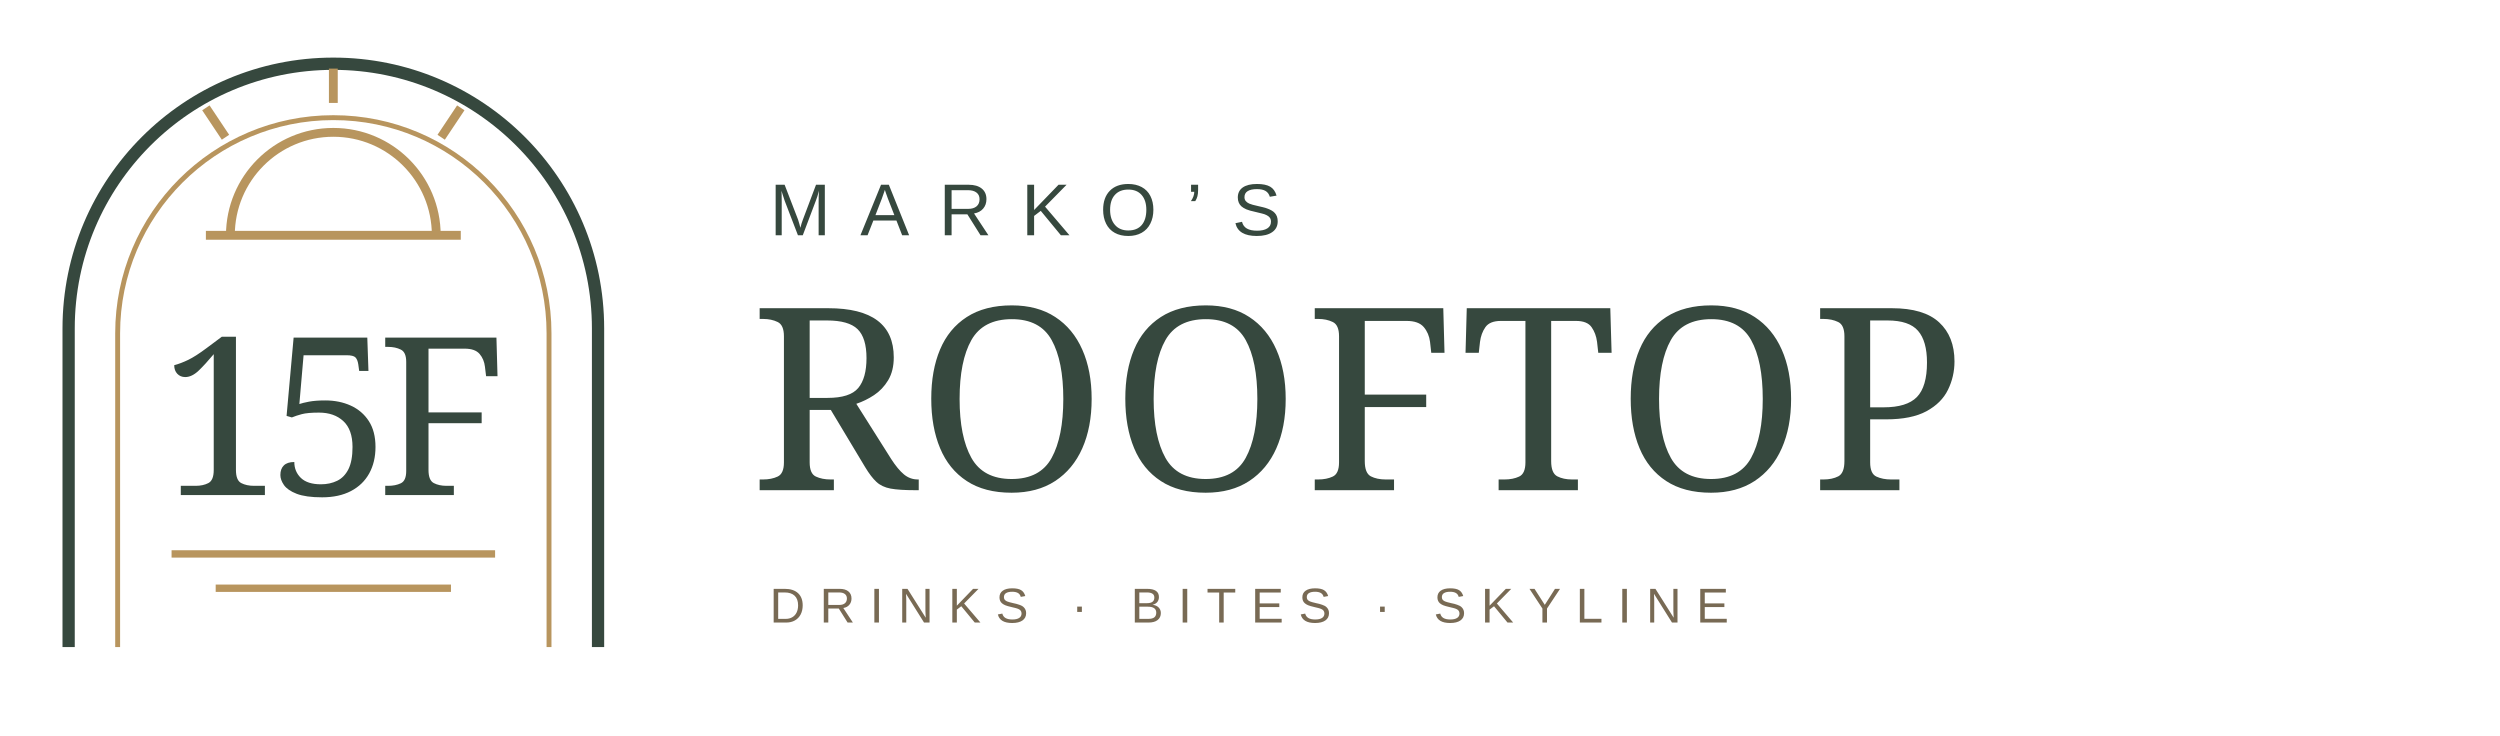
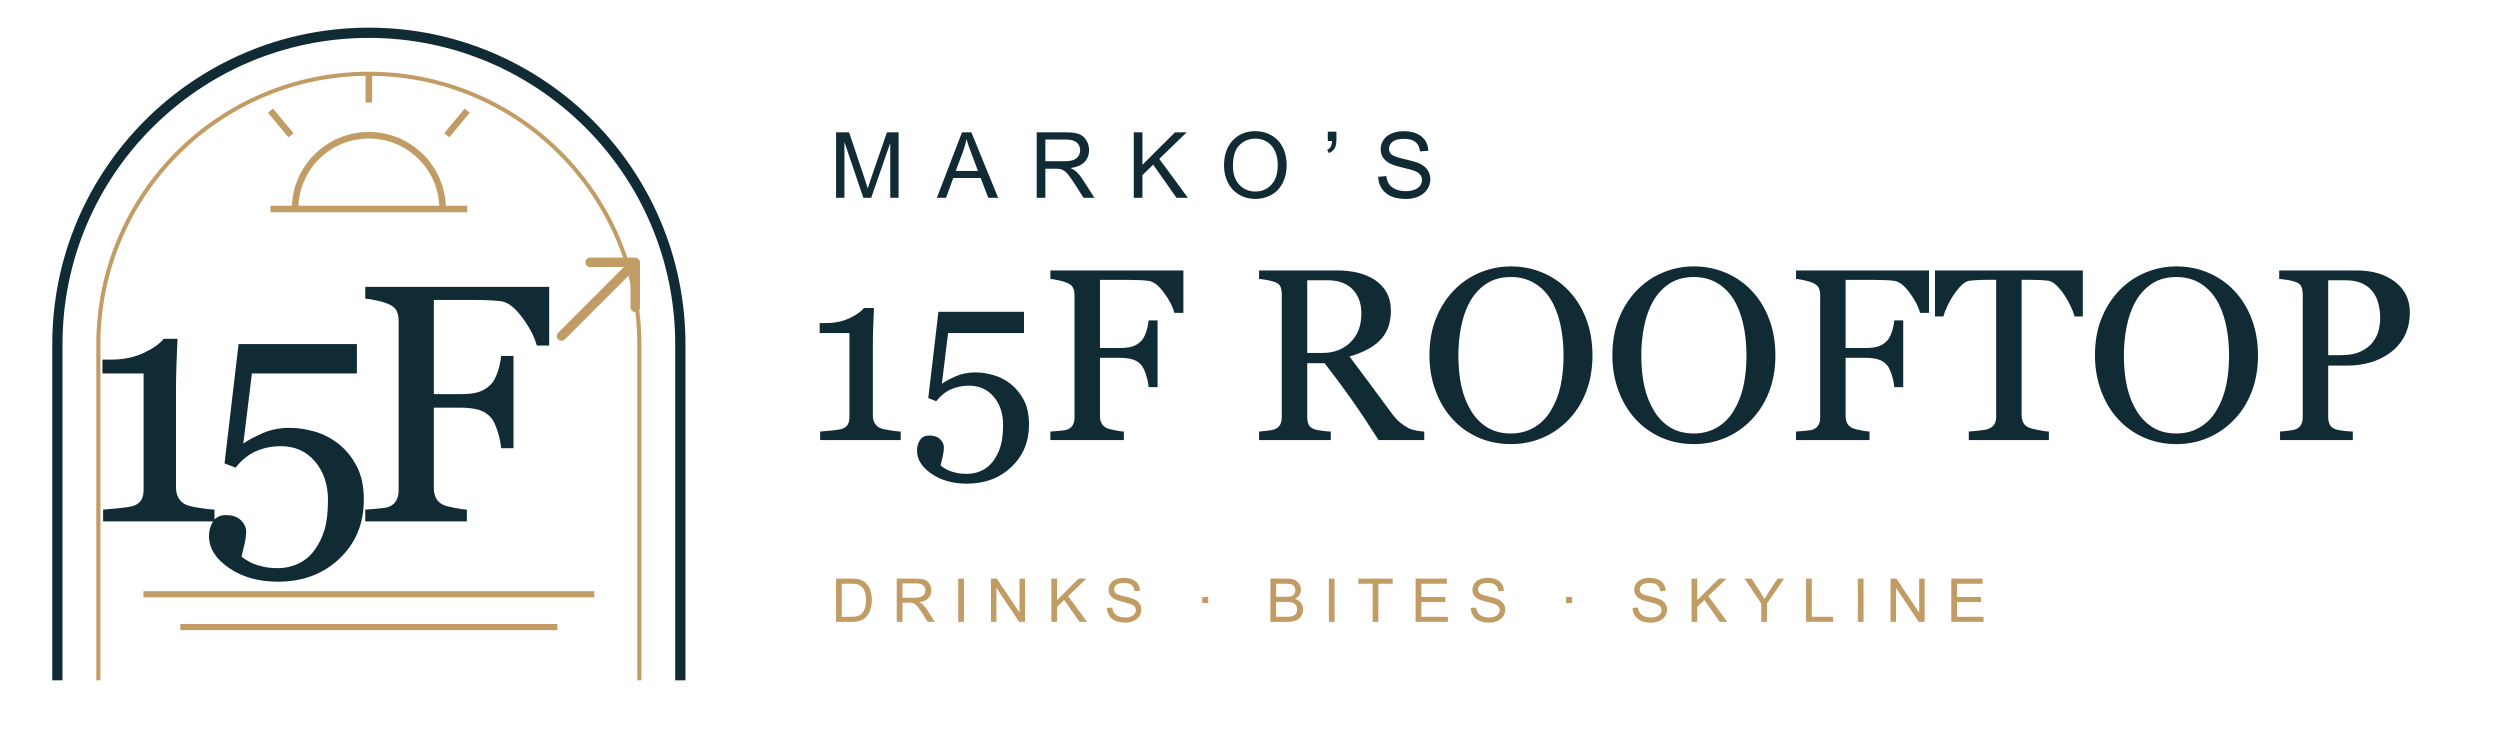
- <svg xmlns="http://www.w3.org/2000/svg" viewBox="0 0 510 150" fill="none" role="img" aria-labelledby="title desc">
-   <path d="M14 132V67a54 54 0 0 1 108 0v65" stroke="#36483E" stroke-width="2.5" />
-   <path d="M24 132V68a44 44 0 0 1 88 0v64" stroke="#B8955E" stroke-width="1" />
-   <path d="M47 48a21 21 0 0 1 42 0M42 48h52M68 14v7M42 22l4 6M94 22l-4 6" stroke="#B8955E" stroke-width="1.8" />
-   <text x="68" y="101" text-anchor="middle" fill="#36483E" font-family="Georgia,serif" font-size="45" letter-spacing="-3">15F</text>
-   <path d="M35 113h66M44 120h48" stroke="#B8955E" stroke-width="1.5" />
-   <text x="157" y="48" fill="#36483E" font-family="Arial,sans-serif" font-size="15" letter-spacing="6">MARKO’S</text>
-   <text x="153" y="100" fill="#36483E" font-family="Georgia,serif" font-size="52" letter-spacing="1">ROOFTOP</text>
-   <text x="157" y="127" fill="#786A54" font-family="Arial,sans-serif" font-size="10" letter-spacing="3">DRINKS · BITES · SKYLINE</text>
+ <svg xmlns="http://www.w3.org/2000/svg" viewBox="0 0 610 180" fill="none" role="img" aria-labelledby="logo-title logo-desc">
+   <g id="rooftop-emblem">
+     <path d="M14 166V84a76 76 0 0 1 152 0v82" stroke="#112B35" stroke-width="2.5" />
+     <path d="M24 166V84a66 66 0 0 1 132 0v82" stroke="#C29C65" stroke-width="1" />
+     <path d="M72 51a18 18 0 0 1 36 0M66 51h48M90 18v7M66 27l5 6M114 27l-5 6" stroke="#C29C65" stroke-width="1.6" />
+     <path d="M52.338 127.216 L25.161 127.216 L25.161 124.353 C25.968 124.299 27.224 124.185 28.931 124.01 C30.638 123.836 31.814 123.654 32.459 123.466 C33.293 123.197 33.931 122.76 34.375 122.155 C34.818 121.551 35.04 120.643 35.04 119.434 L35.04 91.128 L25 91.128 L25 87.741 L27.218 87.741 C30.121 87.741 32.722 87.204 35.02 86.128 C37.318 85.053 38.965 83.897 39.959 82.661 L43.306 82.661 C43.225 84.408 43.145 86.451 43.064 88.79 C42.983 91.128 42.943 93.225 42.943 95.08 L42.943 118.99 C42.943 119.931 43.151 120.771 43.568 121.51 C43.985 122.25 44.583 122.794 45.362 123.143 C46.061 123.439 47.204 123.708 48.789 123.95 C50.375 124.192 51.558 124.326 52.338 124.353 Z M82.603 108.305 C84.377 109.703 85.85 111.504 87.019 113.708 C88.189 115.912 88.774 118.668 88.774 121.974 C88.774 127.753 86.798 132.525 82.847 136.288 C78.895 140.051 73.882 141.933 67.807 141.933 C63.103 141.933 59.124 140.817 55.872 138.586 C52.619 136.355 50.993 133.761 50.993 130.804 C50.993 129.433 51.329 128.237 52.001 127.216 C52.673 126.194 53.708 125.684 55.106 125.684 C56.719 125.684 57.948 126.107 58.795 126.954 C59.642 127.8 60.065 128.721 60.065 129.716 C60.065 130.576 59.917 131.651 59.622 132.941 C59.326 134.232 59.097 135.186 58.936 135.804 C59.151 135.992 59.501 136.248 59.985 136.57 C60.468 136.893 61.046 137.202 61.718 137.498 C62.417 137.793 63.271 138.055 64.279 138.284 C65.287 138.512 66.463 138.627 67.807 138.627 C69.527 138.627 71.154 138.277 72.686 137.578 C74.218 136.879 75.508 135.844 76.557 134.474 C77.712 132.968 78.579 131.255 79.157 129.333 C79.735 127.411 80.024 124.971 80.024 122.014 C80.024 118.224 78.969 115.086 76.859 112.599 C74.749 110.113 71.973 108.87 68.533 108.87 C66.382 108.87 64.373 109.273 62.505 110.079 C60.636 110.886 58.963 112.23 57.485 114.111 L54.783 113.063 L58.21 83.951 L87.08 83.951 L87.08 91.128 L61.466 91.128 L59.371 108.231 C60.581 107.369 62.174 106.515 64.151 105.666 C66.127 104.818 68.298 104.394 70.664 104.394 C72.627 104.394 74.664 104.696 76.775 105.301 C78.886 105.906 80.828 106.907 82.603 108.305 Z M134 84.314 L130.976 84.314 C130.411 82.19 129.235 79.919 127.448 77.5 C125.66 75.08 123.947 73.75 122.307 73.508 C121.474 73.4 120.486 73.32 119.343 73.266 C118.201 73.212 116.904 73.185 115.452 73.185 L105.856 73.185 L105.856 96.168 L112.445 96.168 C114.438 96.168 115.988 95.96 117.093 95.543 C118.197 95.127 119.141 94.488 119.922 93.628 C120.461 93.037 120.953 92.116 121.397 90.866 C121.842 89.616 122.132 88.279 122.267 86.854 L125.291 86.854 L125.291 109.353 L122.267 109.353 C122.186 108.171 121.91 106.827 121.438 105.321 C120.966 103.816 120.461 102.727 119.922 102.055 C119.114 101.061 118.096 100.382 116.87 100.019 C115.644 99.656 114.169 99.475 112.445 99.475 L105.856 99.475 L105.856 119.16 C105.856 120.046 106.031 120.837 106.38 121.535 C106.729 122.233 107.348 122.797 108.235 123.226 C108.638 123.414 109.512 123.642 110.856 123.91 C112.2 124.178 113.221 124.326 113.92 124.353 L113.92 127.216 L89.123 127.216 L89.123 124.353 C89.929 124.299 91.004 124.212 92.348 124.091 C93.692 123.97 94.566 123.815 94.969 123.627 C95.776 123.278 96.36 122.76 96.723 122.075 C97.086 121.389 97.267 120.563 97.267 119.595 L97.267 78.306 C97.267 77.419 97.12 76.633 96.824 75.947 C96.528 75.262 95.91 74.704 94.969 74.274 C94.243 73.925 93.269 73.615 92.046 73.347 C90.823 73.078 89.848 72.917 89.123 72.863 L89.123 70 L134 70 Z" fill="#112B35" />
+     <path d="M137 82l18-18M144 64h11v11" stroke="#C29C65" stroke-width="2.3" stroke-linecap="round" stroke-linejoin="round" />
+     <path d="M35 145h110M44 153h92" stroke="#C29C65" stroke-width="1.5" />
+   </g>
+   <g id="rooftop-wordmark">
+     <path d="M204 48.271 L204 32.284 L207.184 32.284 L210.969 43.603 C211.318 44.658 211.572 45.447 211.732 45.97 C211.914 45.388 212.197 44.534 212.583 43.407 L216.411 32.284 L219.257 32.284 L219.257 48.271 L217.218 48.271 L217.218 34.89 L212.572 48.271 L210.663 48.271 L206.039 34.661 L206.039 48.271 Z M228.592 48.271 L234.732 32.284 L237.011 32.284 L243.554 48.271 L241.144 48.271 L239.279 43.429 L232.594 43.429 L230.839 48.271 Z M233.205 41.706 L238.625 41.706 L236.957 37.278 C236.448 35.933 236.07 34.828 235.822 33.963 C235.619 34.988 235.332 36.006 234.961 37.017 Z M252.955 48.271 L252.955 32.284 L260.044 32.284 C261.469 32.284 262.552 32.427 263.293 32.714 C264.035 33.001 264.628 33.509 265.071 34.236 C265.515 34.963 265.736 35.766 265.736 36.646 C265.736 37.78 265.369 38.736 264.635 39.514 C263.901 40.292 262.766 40.786 261.232 40.997 C261.792 41.266 262.217 41.531 262.508 41.793 C263.126 42.36 263.711 43.069 264.264 43.92 L267.045 48.271 L264.384 48.271 L262.268 44.945 C261.65 43.985 261.141 43.251 260.742 42.742 C260.342 42.233 259.984 41.877 259.667 41.673 C259.351 41.47 259.029 41.328 258.702 41.248 C258.462 41.197 258.07 41.172 257.524 41.172 L255.071 41.172 L255.071 48.271 Z M255.071 39.339 L259.618 39.339 C260.585 39.339 261.341 39.239 261.887 39.04 C262.432 38.84 262.846 38.52 263.13 38.08 C263.413 37.64 263.555 37.162 263.555 36.646 C263.555 35.89 263.281 35.268 262.732 34.781 C262.183 34.294 261.316 34.05 260.131 34.05 L255.071 34.05 Z M276.642 48.271 L276.642 32.284 L278.757 32.284 L278.757 40.212 L286.697 32.284 L289.565 32.284 L282.858 38.761 L289.859 48.271 L287.067 48.271 L281.375 40.179 L278.757 42.731 L278.757 48.271 Z M298.66 40.485 C298.66 37.831 299.373 35.753 300.798 34.252 C302.223 32.751 304.062 32 306.316 32 C307.792 32 309.122 32.353 310.307 33.058 C311.492 33.763 312.396 34.746 313.017 36.008 C313.639 37.269 313.95 38.7 313.95 40.299 C313.95 41.92 313.622 43.371 312.968 44.65 C312.314 45.93 311.387 46.899 310.187 47.557 C308.988 48.215 307.694 48.544 306.305 48.544 C304.8 48.544 303.455 48.18 302.27 47.453 C301.085 46.726 300.187 45.734 299.576 44.476 C298.965 43.218 298.66 41.888 298.66 40.485 Z M300.841 40.517 C300.841 42.444 301.359 43.962 302.395 45.07 C303.431 46.179 304.731 46.733 306.294 46.733 C307.886 46.733 309.197 46.174 310.225 45.054 C311.254 43.934 311.769 42.346 311.769 40.288 C311.769 38.987 311.549 37.851 311.109 36.88 C310.669 35.91 310.025 35.157 309.178 34.623 C308.331 34.088 307.381 33.821 306.327 33.821 C304.829 33.821 303.54 34.336 302.461 35.364 C301.381 36.393 300.841 38.111 300.841 40.517 Z M323.983 34.399 L323.983 32.12 L326.088 32.12 L326.088 33.919 C326.088 34.894 325.975 35.595 325.749 36.024 C325.437 36.613 324.95 37.057 324.288 37.355 L323.808 36.58 C324.201 36.42 324.493 36.168 324.686 35.822 C324.879 35.477 324.986 35.003 325.008 34.399 Z M336.273 43.135 L338.269 42.96 C338.364 43.76 338.583 44.416 338.929 44.929 C339.274 45.441 339.81 45.855 340.537 46.172 C341.264 46.488 342.082 46.646 342.991 46.646 C343.798 46.646 344.511 46.526 345.129 46.286 C345.747 46.046 346.206 45.717 346.508 45.299 C346.81 44.881 346.961 44.425 346.961 43.931 C346.961 43.429 346.815 42.991 346.524 42.617 C346.234 42.242 345.754 41.928 345.085 41.673 C344.656 41.506 343.707 41.246 342.239 40.893 C340.77 40.541 339.741 40.208 339.152 39.896 C338.389 39.496 337.82 39 337.446 38.407 C337.071 37.814 336.884 37.151 336.884 36.417 C336.884 35.61 337.113 34.855 337.571 34.154 C338.029 33.452 338.698 32.92 339.578 32.556 C340.457 32.193 341.435 32.011 342.511 32.011 C343.696 32.011 344.741 32.202 345.647 32.583 C346.552 32.965 347.248 33.527 347.735 34.268 C348.222 35.01 348.484 35.85 348.52 36.788 L346.492 36.94 C346.383 35.93 346.014 35.166 345.385 34.65 C344.756 34.134 343.827 33.876 342.598 33.876 C341.319 33.876 340.386 34.11 339.801 34.579 C339.216 35.048 338.923 35.613 338.923 36.275 C338.923 36.849 339.131 37.322 339.545 37.693 C339.952 38.063 341.015 38.443 342.735 38.832 C344.454 39.221 345.634 39.561 346.274 39.852 C347.204 40.281 347.891 40.824 348.335 41.482 C348.778 42.14 349 42.898 349 43.756 C349 44.607 348.756 45.408 348.269 46.161 C347.782 46.913 347.082 47.499 346.17 47.917 C345.258 48.335 344.231 48.544 343.089 48.544 C341.642 48.544 340.43 48.333 339.452 47.911 C338.474 47.489 337.707 46.855 337.151 46.008 C336.595 45.161 336.302 44.203 336.273 43.135 Z" fill="#112B35" />
+     <path d="M219.772 107.372 L200.117 107.372 L200.117 105.302 C200.7 105.263 201.609 105.18 202.843 105.054 C204.078 104.927 204.928 104.796 205.395 104.66 C205.998 104.466 206.459 104.15 206.78 103.712 C207.101 103.275 207.261 102.619 207.261 101.744 L207.261 81.272 L200 81.272 L200 78.823 L201.604 78.823 C203.704 78.823 205.585 78.434 207.247 77.656 C208.909 76.879 210.1 76.043 210.819 75.148 L213.24 75.148 C213.181 76.412 213.123 77.89 213.065 79.581 C213.006 81.272 212.977 82.789 212.977 84.13 L212.977 101.423 C212.977 102.104 213.128 102.711 213.429 103.246 C213.73 103.78 214.163 104.174 214.727 104.427 C215.232 104.641 216.058 104.835 217.206 105.01 C218.353 105.185 219.208 105.282 219.772 105.302 Z M246.617 93.695 C247.9 94.706 248.965 96.009 249.811 97.603 C250.657 99.197 251.08 101.19 251.08 103.581 C251.08 107.761 249.651 111.212 246.793 113.934 C243.935 116.655 240.31 118.016 235.916 118.016 C232.514 118.016 229.636 117.209 227.284 115.596 C224.932 113.982 223.755 112.106 223.755 109.968 C223.755 108.976 223.998 108.111 224.485 107.372 C224.971 106.633 225.719 106.264 226.73 106.264 C227.896 106.264 228.786 106.57 229.398 107.183 C230.011 107.795 230.317 108.461 230.317 109.18 C230.317 109.802 230.21 110.58 229.996 111.513 C229.782 112.446 229.617 113.137 229.5 113.584 C229.656 113.72 229.909 113.904 230.259 114.138 C230.608 114.371 231.026 114.595 231.513 114.808 C232.018 115.022 232.635 115.212 233.364 115.377 C234.093 115.542 234.944 115.625 235.916 115.625 C237.16 115.625 238.336 115.372 239.445 114.867 C240.553 114.361 241.486 113.613 242.244 112.621 C243.08 111.533 243.707 110.293 244.125 108.903 C244.543 107.513 244.752 105.749 244.752 103.61 C244.752 100.869 243.989 98.599 242.463 96.801 C240.937 95.003 238.929 94.104 236.441 94.104 C234.886 94.104 233.432 94.395 232.081 94.978 C230.73 95.562 229.52 96.534 228.451 97.895 L226.497 97.136 L228.975 76.081 L249.855 76.081 L249.855 81.272 L231.33 81.272 L229.815 93.641 C230.69 93.018 231.842 92.4 233.272 91.787 C234.701 91.173 236.271 90.867 237.982 90.867 C239.402 90.867 240.875 91.085 242.402 91.523 C243.929 91.96 245.334 92.684 246.617 93.695 Z M288.746 76.344 L286.559 76.344 C286.15 74.808 285.3 73.165 284.007 71.416 C282.714 69.666 281.475 68.704 280.289 68.529 C279.686 68.451 278.972 68.392 278.145 68.354 C277.319 68.315 276.381 68.295 275.331 68.295 L268.391 68.295 L268.391 84.918 L273.156 84.918 C274.598 84.918 275.718 84.767 276.518 84.466 C277.317 84.164 277.999 83.702 278.564 83.08 C278.954 82.653 279.309 81.987 279.631 81.083 C279.953 80.179 280.162 79.212 280.26 78.181 L282.447 78.181 L282.447 94.453 L280.26 94.453 C280.201 93.598 280.002 92.626 279.66 91.537 C279.319 90.449 278.954 89.661 278.564 89.175 C277.979 88.456 277.244 87.965 276.357 87.702 C275.47 87.44 274.403 87.309 273.156 87.309 L268.391 87.309 L268.391 101.546 C268.391 102.186 268.517 102.759 268.77 103.264 C269.023 103.768 269.47 104.176 270.111 104.487 C270.403 104.622 271.035 104.787 272.007 104.981 C272.979 105.175 273.718 105.282 274.223 105.302 L274.223 107.372 L256.289 107.372 L256.289 105.302 C256.872 105.263 257.649 105.2 258.622 105.112 C259.594 105.025 260.225 104.913 260.517 104.777 C261.1 104.524 261.523 104.15 261.786 103.654 C262.048 103.158 262.179 102.56 262.179 101.861 L262.179 71.999 C262.179 71.357 262.072 70.789 261.858 70.293 C261.645 69.797 261.197 69.394 260.517 69.083 C259.992 68.83 259.287 68.606 258.403 68.412 C257.518 68.218 256.813 68.101 256.289 68.062 L256.289 65.992 L288.746 65.992 Z M347.513 107.372 L336.37 107.372 C333.903 103.503 331.675 100.159 329.684 97.34 C327.693 94.521 325.533 91.615 323.202 88.621 L318.964 88.621 L318.964 101.744 C318.964 102.424 319.07 103.022 319.284 103.537 C319.498 104.053 319.955 104.446 320.655 104.718 C321.005 104.855 321.617 104.981 322.492 105.098 C323.367 105.214 324.106 105.282 324.708 105.302 L324.708 107.372 L307.211 107.372 L307.211 105.302 C307.678 105.263 308.353 105.195 309.238 105.098 C310.123 105 310.74 104.874 311.09 104.718 C311.673 104.466 312.096 104.096 312.358 103.61 C312.621 103.124 312.752 102.502 312.752 101.744 L312.752 71.824 C312.752 71.143 312.655 70.541 312.46 70.016 C312.266 69.491 311.809 69.092 311.09 68.82 C310.604 68.645 309.972 68.485 309.194 68.339 C308.417 68.193 307.756 68.101 307.211 68.062 L307.211 65.992 L326.312 65.992 C328.062 65.992 329.705 66.171 331.241 66.531 C332.777 66.891 334.167 67.469 335.411 68.266 C336.616 69.044 337.578 70.06 338.298 71.314 C339.017 72.567 339.377 74.079 339.377 75.848 C339.377 77.442 339.134 78.852 338.648 80.077 C338.162 81.301 337.442 82.361 336.49 83.255 C335.615 84.091 334.565 84.815 333.34 85.428 C332.115 86.04 330.764 86.56 329.287 86.988 C331.328 89.69 333.024 91.965 334.376 93.812 C335.727 95.659 337.384 97.904 339.348 100.548 C340.203 101.715 340.976 102.575 341.666 103.129 C342.356 103.683 343.041 104.135 343.722 104.485 C344.227 104.738 344.859 104.932 345.617 105.068 C346.376 105.204 347.007 105.282 347.513 105.302 Z M332.174 76.535 C332.174 74.031 331.454 72.046 330.016 70.581 C328.577 69.115 326.546 68.383 323.921 68.383 L318.964 68.383 L318.964 86.113 L322.784 86.113 C325.467 86.113 327.702 85.254 329.491 83.537 C331.28 81.819 332.174 79.485 332.174 76.535 Z M382.729 70.891 C384.556 72.796 385.985 75.095 387.016 77.787 C388.046 80.48 388.561 83.459 388.561 86.726 C388.561 90.011 388.036 92.995 386.987 95.678 C385.937 98.361 384.479 100.646 382.612 102.531 C380.804 104.398 378.705 105.836 376.313 106.847 C373.922 107.858 371.375 108.364 368.673 108.364 C365.796 108.364 363.137 107.824 360.697 106.745 C358.257 105.666 356.163 104.164 354.413 102.24 C352.663 100.354 351.288 98.065 350.286 95.372 C349.285 92.679 348.785 89.797 348.785 86.726 C348.785 83.362 349.31 80.363 350.359 77.729 C351.409 75.095 352.858 72.815 354.704 70.891 C356.532 68.985 358.656 67.527 361.076 66.516 C363.497 65.505 366.029 65 368.673 65 C371.414 65 374 65.515 376.43 66.546 C378.86 67.576 380.96 69.024 382.729 70.891 Z M378.384 100.228 C379.473 98.458 380.265 96.456 380.761 94.22 C381.256 91.984 381.504 89.486 381.504 86.726 C381.504 83.887 381.227 81.282 380.673 78.91 C380.119 76.538 379.307 74.516 378.238 72.845 C377.169 71.192 375.827 69.904 374.214 68.981 C372.6 68.057 370.753 67.595 368.673 67.595 C366.34 67.595 364.357 68.13 362.724 69.199 C361.091 70.269 359.759 71.697 358.729 73.486 C357.757 75.197 357.033 77.199 356.556 79.493 C356.08 81.787 355.842 84.198 355.842 86.726 C355.842 89.525 356.095 92.052 356.6 94.308 C357.105 96.563 357.903 98.565 358.991 100.315 C360.041 102.026 361.363 103.362 362.957 104.325 C364.551 105.287 366.457 105.768 368.673 105.768 C370.753 105.768 372.629 105.282 374.301 104.31 C375.973 103.338 377.334 101.977 378.384 100.228 Z M427.364 70.891 C429.192 72.796 430.621 75.095 431.651 77.787 C432.681 80.48 433.197 83.459 433.197 86.726 C433.197 90.011 432.672 92.995 431.622 95.678 C430.572 98.361 429.114 100.646 427.248 102.531 C425.44 104.398 423.34 105.836 420.949 106.847 C418.557 107.858 416.011 108.364 413.308 108.364 C410.431 108.364 407.772 107.824 405.332 106.745 C402.893 105.666 400.798 104.164 399.048 102.24 C397.298 100.354 395.923 98.065 394.922 95.372 C393.92 92.679 393.42 89.797 393.42 86.726 C393.42 83.362 393.945 80.363 394.995 77.729 C396.044 75.095 397.493 72.815 399.34 70.891 C401.167 68.985 403.291 67.527 405.712 66.516 C408.132 65.505 410.664 65 413.308 65 C416.049 65 418.635 65.515 421.065 66.546 C423.495 67.576 425.595 69.024 427.364 70.891 Z M423.019 100.228 C424.108 98.458 424.9 96.456 425.396 94.22 C425.892 91.984 426.139 89.486 426.139 86.726 C426.139 83.887 425.862 81.282 425.308 78.91 C424.754 76.538 423.943 74.516 422.873 72.845 C421.804 71.192 420.463 69.904 418.849 68.981 C417.235 68.057 415.388 67.595 413.308 67.595 C410.975 67.595 408.992 68.13 407.359 69.199 C405.726 70.269 404.394 71.697 403.364 73.486 C402.392 75.197 401.668 77.199 401.192 79.493 C400.715 81.787 400.477 84.198 400.477 86.726 C400.477 89.525 400.73 92.052 401.235 94.308 C401.741 96.563 402.538 98.565 403.627 100.315 C404.676 102.026 405.998 103.362 407.593 104.325 C409.187 105.287 411.092 105.768 413.308 105.768 C415.388 105.768 417.265 105.282 418.936 104.31 C420.608 103.338 421.969 101.977 423.019 100.228 Z M470.687 76.344 L468.5 76.344 C468.092 74.808 467.241 73.165 465.948 71.416 C464.656 69.666 463.416 68.704 462.23 68.529 C461.628 68.451 460.913 68.392 460.087 68.354 C459.261 68.315 458.323 68.295 457.273 68.295 L450.332 68.295 L450.332 84.918 L455.097 84.918 C456.539 84.918 457.66 84.767 458.459 84.466 C459.258 84.164 459.94 83.702 460.506 83.08 C460.895 82.653 461.251 81.987 461.573 81.083 C461.894 80.179 462.104 79.212 462.201 78.181 L464.388 78.181 L464.388 94.453 L462.201 94.453 C462.143 93.598 461.943 92.626 461.602 91.537 C461.261 90.449 460.895 89.661 460.506 89.175 C459.921 88.456 459.185 87.965 458.298 87.702 C457.412 87.44 456.345 87.309 455.097 87.309 L450.332 87.309 L450.332 101.546 C450.332 102.186 450.459 102.759 450.711 103.264 C450.964 103.768 451.411 104.176 452.053 104.487 C452.344 104.622 452.976 104.787 453.948 104.981 C454.92 105.175 455.659 105.282 456.165 105.302 L456.165 107.372 L438.23 107.372 L438.23 105.302 C438.813 105.263 439.591 105.2 440.563 105.112 C441.535 105.025 442.167 104.913 442.459 104.777 C443.042 104.524 443.465 104.15 443.727 103.654 C443.99 103.158 444.121 102.56 444.121 101.861 L444.121 71.999 C444.121 71.357 444.014 70.789 443.8 70.293 C443.586 69.797 443.139 69.394 442.459 69.083 C441.934 68.83 441.229 68.606 440.344 68.412 C439.46 68.218 438.755 68.101 438.23 68.062 L438.23 65.992 L470.687 65.992 Z M508.207 77.219 L506.195 77.219 C506.02 76.519 505.703 75.688 505.245 74.725 C504.787 73.763 504.276 72.854 503.711 71.999 C503.126 71.105 502.488 70.322 501.796 69.651 C501.104 68.981 500.437 68.597 499.794 68.499 C499.19 68.422 498.43 68.363 497.514 68.324 C496.598 68.286 495.751 68.266 494.971 68.266 L493.276 68.266 L493.276 101.365 C493.276 102.006 493.412 102.595 493.684 103.129 C493.957 103.664 494.433 104.077 495.113 104.369 C495.463 104.505 496.197 104.689 497.315 104.923 C498.433 105.156 499.303 105.282 499.925 105.302 L499.925 107.372 L480.387 107.372 L480.387 105.302 C480.931 105.263 481.762 105.185 482.88 105.068 C483.998 104.952 484.771 104.806 485.198 104.631 C485.84 104.378 486.311 104.014 486.613 103.537 C486.914 103.061 487.065 102.424 487.065 101.627 L487.065 68.266 L485.373 68.266 C484.771 68.266 484.022 68.281 483.128 68.31 C482.234 68.339 481.378 68.402 480.562 68.499 C479.92 68.577 479.254 68.961 478.564 69.651 C477.874 70.341 477.237 71.124 476.654 71.999 C476.071 72.874 475.556 73.802 475.108 74.784 C474.661 75.766 474.35 76.577 474.175 77.219 L472.134 77.219 L472.134 65.992 L508.207 65.992 Z M545.114 70.891 C546.942 72.796 548.371 75.095 549.401 77.787 C550.432 80.48 550.947 83.459 550.947 86.726 C550.947 90.011 550.422 92.995 549.372 95.678 C548.322 98.361 546.864 100.646 544.998 102.531 C543.19 104.398 541.09 105.836 538.699 106.847 C536.308 107.858 533.761 108.364 531.058 108.364 C528.181 108.364 525.523 107.824 523.083 106.745 C520.643 105.666 518.548 104.164 516.798 102.24 C515.049 100.354 513.673 98.065 512.672 95.372 C511.671 92.679 511.17 89.797 511.17 86.726 C511.17 83.362 511.695 80.363 512.745 77.729 C513.795 75.095 515.243 72.815 517.09 70.891 C518.917 68.985 521.041 67.527 523.462 66.516 C525.882 65.505 528.414 65 531.058 65 C533.8 65 536.385 65.515 538.815 66.546 C541.246 67.576 543.345 69.024 545.114 70.891 Z M540.769 100.228 C541.858 98.458 542.65 96.456 543.146 94.22 C543.642 91.984 543.89 89.486 543.89 86.726 C543.89 83.887 543.613 81.282 543.059 78.91 C542.504 76.538 541.693 74.516 540.624 72.845 C539.554 71.192 538.213 69.904 536.599 68.981 C534.986 68.057 533.139 67.595 531.058 67.595 C528.725 67.595 526.742 68.13 525.109 69.199 C523.476 70.269 522.145 71.697 521.114 73.486 C520.142 75.197 519.418 77.199 518.942 79.493 C518.465 81.787 518.227 84.198 518.227 86.726 C518.227 89.525 518.48 92.052 518.985 94.308 C519.491 96.563 520.288 98.565 521.377 100.315 C522.427 102.026 523.749 103.362 525.343 104.325 C526.937 105.287 528.842 105.768 531.058 105.768 C533.139 105.768 535.015 105.282 536.687 104.31 C538.359 103.338 539.719 101.977 540.769 100.228 Z M588 76.198 C588 78.356 587.577 80.266 586.731 81.928 C585.886 83.591 584.714 84.966 583.217 86.055 C581.74 87.144 580.117 87.941 578.347 88.446 C576.578 88.952 574.702 89.204 572.719 89.204 L568.083 89.204 L568.083 101.744 C568.082 102.424 568.194 103.022 568.418 103.537 C568.641 104.053 569.103 104.446 569.803 104.718 C570.153 104.855 570.77 104.981 571.655 105.098 C572.539 105.214 573.351 105.282 574.09 105.302 L574.09 107.372 L556.33 107.372 L556.33 105.302 C556.797 105.263 557.472 105.195 558.357 105.098 C559.242 105 559.859 104.874 560.209 104.718 C560.792 104.466 561.215 104.096 561.477 103.61 C561.74 103.124 561.871 102.502 561.871 101.744 L561.871 71.882 C561.871 71.202 561.774 70.589 561.579 70.045 C561.385 69.501 560.928 69.092 560.209 68.82 C559.47 68.567 558.736 68.388 558.007 68.281 C557.278 68.174 556.651 68.101 556.126 68.062 L556.126 65.992 L575.023 65.992 C578.872 65.992 581.998 66.92 584.399 68.776 C586.799 70.633 588 73.107 588 76.198 Z M579.135 83.255 C579.796 82.322 580.233 81.355 580.447 80.354 C580.661 79.352 580.768 78.453 580.768 77.656 C580.768 76.548 580.637 75.42 580.374 74.273 C580.112 73.126 579.66 72.125 579.018 71.27 C578.338 70.356 577.443 69.646 576.335 69.141 C575.227 68.636 573.847 68.383 572.194 68.383 L568.083 68.383 L568.083 86.667 L571.057 86.667 C573.157 86.667 574.863 86.342 576.175 85.69 C577.487 85.039 578.474 84.227 579.135 83.255 Z" fill="#112B35" />
+     <path d="M204 151.741 L204 141.18 L207.638 141.18 C208.459 141.18 209.086 141.231 209.518 141.331 C210.123 141.471 210.64 141.723 211.067 142.088 C211.624 142.558 212.041 143.16 212.317 143.892 C212.593 144.625 212.731 145.462 212.731 146.403 C212.731 147.205 212.637 147.916 212.45 148.535 C212.263 149.155 212.023 149.667 211.73 150.073 C211.437 150.479 211.116 150.798 210.768 151.031 C210.42 151.264 210 151.441 209.507 151.561 C209.015 151.681 208.45 151.741 207.811 151.741 Z M205.398 150.495 L207.652 150.495 C208.349 150.495 208.895 150.43 209.291 150.3 C209.687 150.171 210.003 149.988 210.239 149.753 C210.57 149.421 210.828 148.976 211.013 148.416 C211.198 147.857 211.29 147.179 211.29 146.381 C211.29 145.277 211.109 144.428 210.746 143.835 C210.384 143.242 209.943 142.844 209.425 142.643 C209.05 142.498 208.447 142.426 207.616 142.426 L205.398 142.426 Z M218.807 151.741 L218.807 141.18 L223.49 141.18 C224.431 141.18 225.146 141.275 225.636 141.465 C226.126 141.654 226.518 141.989 226.811 142.47 C227.104 142.95 227.25 143.481 227.25 144.062 C227.25 144.811 227.007 145.442 226.522 145.956 C226.037 146.47 225.288 146.797 224.275 146.936 C224.645 147.114 224.926 147.289 225.118 147.462 C225.526 147.836 225.912 148.305 226.278 148.867 L228.114 151.741 L226.357 151.741 L224.959 149.544 C224.551 148.91 224.215 148.425 223.951 148.089 C223.687 147.752 223.45 147.517 223.241 147.383 C223.032 147.248 222.82 147.155 222.604 147.102 C222.445 147.068 222.186 147.051 221.826 147.051 L220.205 147.051 L220.205 151.741 Z M220.205 145.841 L223.209 145.841 C223.847 145.841 224.347 145.775 224.707 145.643 C225.067 145.511 225.341 145.3 225.528 145.009 C225.716 144.718 225.809 144.403 225.809 144.062 C225.809 143.562 225.628 143.152 225.265 142.83 C224.903 142.508 224.33 142.347 223.547 142.347 L220.205 142.347 Z M233.809 151.741 L233.809 141.18 L235.206 141.18 L235.206 151.741 Z M241.787 151.741 L241.787 141.18 L243.22 141.18 L248.767 149.472 L248.767 141.18 L250.107 141.18 L250.107 151.741 L248.673 151.741 L243.126 143.442 L243.126 151.741 Z M256.529 151.741 L256.529 141.18 L257.926 141.18 L257.926 146.417 L263.171 141.18 L265.065 141.18 L260.635 145.459 L265.26 151.741 L263.416 151.741 L259.655 146.396 L257.926 148.081 L257.926 151.741 Z M270.082 148.348 L271.401 148.233 C271.463 148.761 271.608 149.194 271.836 149.533 C272.065 149.872 272.419 150.145 272.899 150.354 C273.379 150.563 273.92 150.668 274.52 150.668 C275.053 150.668 275.524 150.588 275.932 150.43 C276.34 150.271 276.644 150.054 276.843 149.778 C277.042 149.502 277.142 149.2 277.142 148.874 C277.142 148.542 277.046 148.253 276.854 148.006 C276.662 147.758 276.345 147.551 275.903 147.383 C275.62 147.272 274.993 147.1 274.023 146.868 C273.053 146.635 272.373 146.415 271.984 146.208 C271.48 145.944 271.104 145.617 270.857 145.225 C270.609 144.834 270.486 144.395 270.486 143.91 C270.486 143.377 270.637 142.879 270.94 142.416 C271.242 141.952 271.684 141.6 272.265 141.36 C272.846 141.12 273.492 141 274.203 141 C274.986 141 275.676 141.126 276.274 141.378 C276.872 141.63 277.332 142.001 277.654 142.491 C277.975 142.981 278.148 143.536 278.172 144.155 L276.832 144.256 C276.76 143.589 276.517 143.084 276.101 142.743 C275.686 142.402 275.072 142.232 274.261 142.232 C273.415 142.232 272.799 142.387 272.413 142.697 C272.026 143.006 271.833 143.38 271.833 143.817 C271.833 144.196 271.97 144.508 272.243 144.753 C272.512 144.998 273.215 145.249 274.351 145.506 C275.486 145.763 276.266 145.988 276.688 146.18 C277.303 146.463 277.757 146.822 278.05 147.257 C278.343 147.691 278.489 148.192 278.489 148.759 C278.489 149.32 278.328 149.85 278.007 150.347 C277.685 150.844 277.223 151.231 276.62 151.507 C276.017 151.783 275.339 151.921 274.585 151.921 C273.629 151.921 272.828 151.782 272.182 151.503 C271.536 151.225 271.03 150.806 270.662 150.246 C270.295 149.687 270.102 149.054 270.082 148.348 Z M293.335 147.152 L293.335 145.675 L294.812 145.675 L294.812 147.152 Z M309.976 151.741 L309.976 141.18 L313.938 141.18 C314.744 141.18 315.392 141.287 315.879 141.501 C316.367 141.714 316.748 142.043 317.024 142.488 C317.301 142.932 317.439 143.397 317.439 143.882 C317.439 144.333 317.316 144.758 317.071 145.157 C316.826 145.555 316.457 145.877 315.962 146.122 C316.601 146.309 317.092 146.629 317.435 147.08 C317.778 147.532 317.95 148.065 317.95 148.679 C317.95 149.174 317.846 149.634 317.637 150.059 C317.428 150.484 317.17 150.812 316.862 151.042 C316.555 151.273 316.17 151.447 315.706 151.564 C315.243 151.682 314.675 151.741 314.002 151.741 Z M311.373 145.618 L313.657 145.618 C314.276 145.618 314.72 145.577 314.989 145.495 C315.345 145.39 315.613 145.214 315.793 144.969 C315.973 144.724 316.063 144.417 316.063 144.047 C316.063 143.697 315.979 143.388 315.811 143.122 C315.643 142.855 315.402 142.673 315.09 142.574 C314.778 142.476 314.243 142.426 313.484 142.426 L311.373 142.426 Z M311.373 150.495 L314.002 150.495 C314.454 150.495 314.771 150.478 314.953 150.444 C315.275 150.387 315.544 150.291 315.76 150.156 C315.976 150.022 316.154 149.826 316.293 149.569 C316.433 149.312 316.502 149.016 316.502 148.679 C316.502 148.286 316.401 147.943 316.2 147.653 C315.998 147.362 315.718 147.158 315.36 147.04 C315.003 146.923 314.488 146.864 313.815 146.864 L311.373 146.864 Z M324.242 151.741 L324.242 141.18 L325.64 141.18 L325.64 151.741 Z M334.922 151.741 L334.922 142.426 L331.442 142.426 L331.442 141.18 L339.813 141.18 L339.813 142.426 L336.319 142.426 L336.319 151.741 Z M345.406 151.741 L345.406 141.18 L353.042 141.18 L353.042 142.426 L346.804 142.426 L346.804 145.661 L352.646 145.661 L352.646 146.9 L346.804 146.9 L346.804 150.495 L353.287 150.495 L353.287 151.741 Z M358.874 148.348 L360.192 148.233 C360.254 148.761 360.4 149.194 360.628 149.533 C360.856 149.872 361.21 150.145 361.69 150.354 C362.17 150.563 362.711 150.668 363.311 150.668 C363.844 150.668 364.315 150.588 364.723 150.43 C365.131 150.271 365.435 150.054 365.634 149.778 C365.834 149.502 365.933 149.2 365.933 148.874 C365.933 148.542 365.837 148.253 365.645 148.006 C365.453 147.758 365.136 147.551 364.694 147.383 C364.411 147.272 363.784 147.1 362.814 146.868 C361.844 146.635 361.164 146.415 360.775 146.208 C360.271 145.944 359.895 145.617 359.648 145.225 C359.401 144.834 359.277 144.395 359.277 143.91 C359.277 143.377 359.428 142.879 359.731 142.416 C360.033 141.952 360.475 141.6 361.056 141.36 C361.637 141.12 362.283 141 362.994 141 C363.777 141 364.467 141.126 365.065 141.378 C365.663 141.63 366.123 142.001 366.445 142.491 C366.767 142.981 366.939 143.536 366.963 144.155 L365.624 144.256 C365.551 143.589 365.308 143.084 364.892 142.743 C364.477 142.402 363.863 142.232 363.052 142.232 C362.207 142.232 361.591 142.387 361.204 142.697 C360.817 143.006 360.624 143.38 360.624 143.817 C360.624 144.196 360.761 144.508 361.035 144.753 C361.304 144.998 362.006 145.249 363.142 145.506 C364.278 145.763 365.057 145.988 365.479 146.18 C366.094 146.463 366.548 146.822 366.841 147.257 C367.134 147.691 367.28 148.192 367.28 148.759 C367.28 149.32 367.12 149.85 366.798 150.347 C366.476 150.844 366.014 151.231 365.411 151.507 C364.808 151.783 364.13 151.921 363.376 151.921 C362.42 151.921 361.619 151.782 360.973 151.503 C360.328 151.225 359.821 150.806 359.453 150.246 C359.086 149.687 358.893 149.054 358.874 148.348 Z M382.127 147.152 L382.127 145.675 L383.603 145.675 L383.603 147.152 Z M398.349 148.348 L399.667 148.233 C399.73 148.761 399.875 149.194 400.103 149.533 C400.331 149.872 400.685 150.145 401.166 150.354 C401.646 150.563 402.186 150.668 402.786 150.668 C403.32 150.668 403.79 150.588 404.198 150.43 C404.607 150.271 404.91 150.054 405.11 149.778 C405.309 149.502 405.409 149.2 405.409 148.874 C405.409 148.542 405.313 148.253 405.12 148.006 C404.928 147.758 404.611 147.551 404.17 147.383 C403.886 147.272 403.259 147.1 402.289 146.868 C401.319 146.635 400.64 146.415 400.251 146.208 C399.746 145.944 399.371 145.617 399.123 145.225 C398.876 144.834 398.752 144.395 398.752 143.91 C398.752 143.377 398.904 142.879 399.206 142.416 C399.509 141.952 399.951 141.6 400.532 141.36 C401.113 141.12 401.759 141 402.469 141 C403.252 141 403.943 141.126 404.541 141.378 C405.139 141.63 405.598 142.001 405.92 142.491 C406.242 142.981 406.415 143.536 406.439 144.155 L405.099 144.256 C405.027 143.589 404.783 143.084 404.368 142.743 C403.952 142.402 403.339 142.232 402.527 142.232 C401.682 142.232 401.066 142.387 400.679 142.697 C400.293 143.006 400.099 143.38 400.099 143.817 C400.099 144.196 400.236 144.508 400.51 144.753 C400.779 144.998 401.481 145.249 402.617 145.506 C403.753 145.763 404.532 145.988 404.955 146.18 C405.57 146.463 406.023 146.822 406.316 147.257 C406.609 147.691 406.756 148.192 406.756 148.759 C406.756 149.32 406.595 149.85 406.273 150.347 C405.951 150.844 405.489 151.231 404.886 151.507 C404.284 151.783 403.605 151.921 402.851 151.921 C401.896 151.921 401.095 151.782 400.449 151.503 C399.803 151.225 399.296 150.806 398.929 150.246 C398.561 149.687 398.368 149.054 398.349 148.348 Z M412.738 151.741 L412.738 141.18 L414.136 141.18 L414.136 146.417 L419.38 141.18 L421.275 141.18 L416.844 145.459 L421.469 151.741 L419.625 151.741 L415.865 146.396 L414.136 148.081 L414.136 151.741 Z M429.742 151.741 L429.742 147.267 L425.672 141.18 L427.372 141.18 L429.454 144.364 C429.838 144.96 430.196 145.555 430.528 146.151 C430.845 145.598 431.229 144.977 431.68 144.285 L433.726 141.18 L435.354 141.18 L431.14 147.267 L431.14 151.741 Z M440.681 151.741 L440.681 141.18 L442.079 141.18 L442.079 150.495 L447.28 150.495 L447.28 151.741 Z M453.313 151.741 L453.313 141.18 L454.71 141.18 L454.71 151.741 Z M461.29 151.741 L461.29 141.18 L462.724 141.18 L468.271 149.472 L468.271 141.18 L469.611 141.18 L469.611 151.741 L468.177 151.741 L462.63 143.442 L462.63 151.741 Z M476.119 151.741 L476.119 141.18 L483.755 141.18 L483.755 142.426 L477.517 142.426 L477.517 145.661 L483.359 145.661 L483.359 146.9 L477.517 146.9 L477.517 150.495 L484 150.495 L484 151.741 Z" fill="#C29C65" />
+   </g>
</svg>
